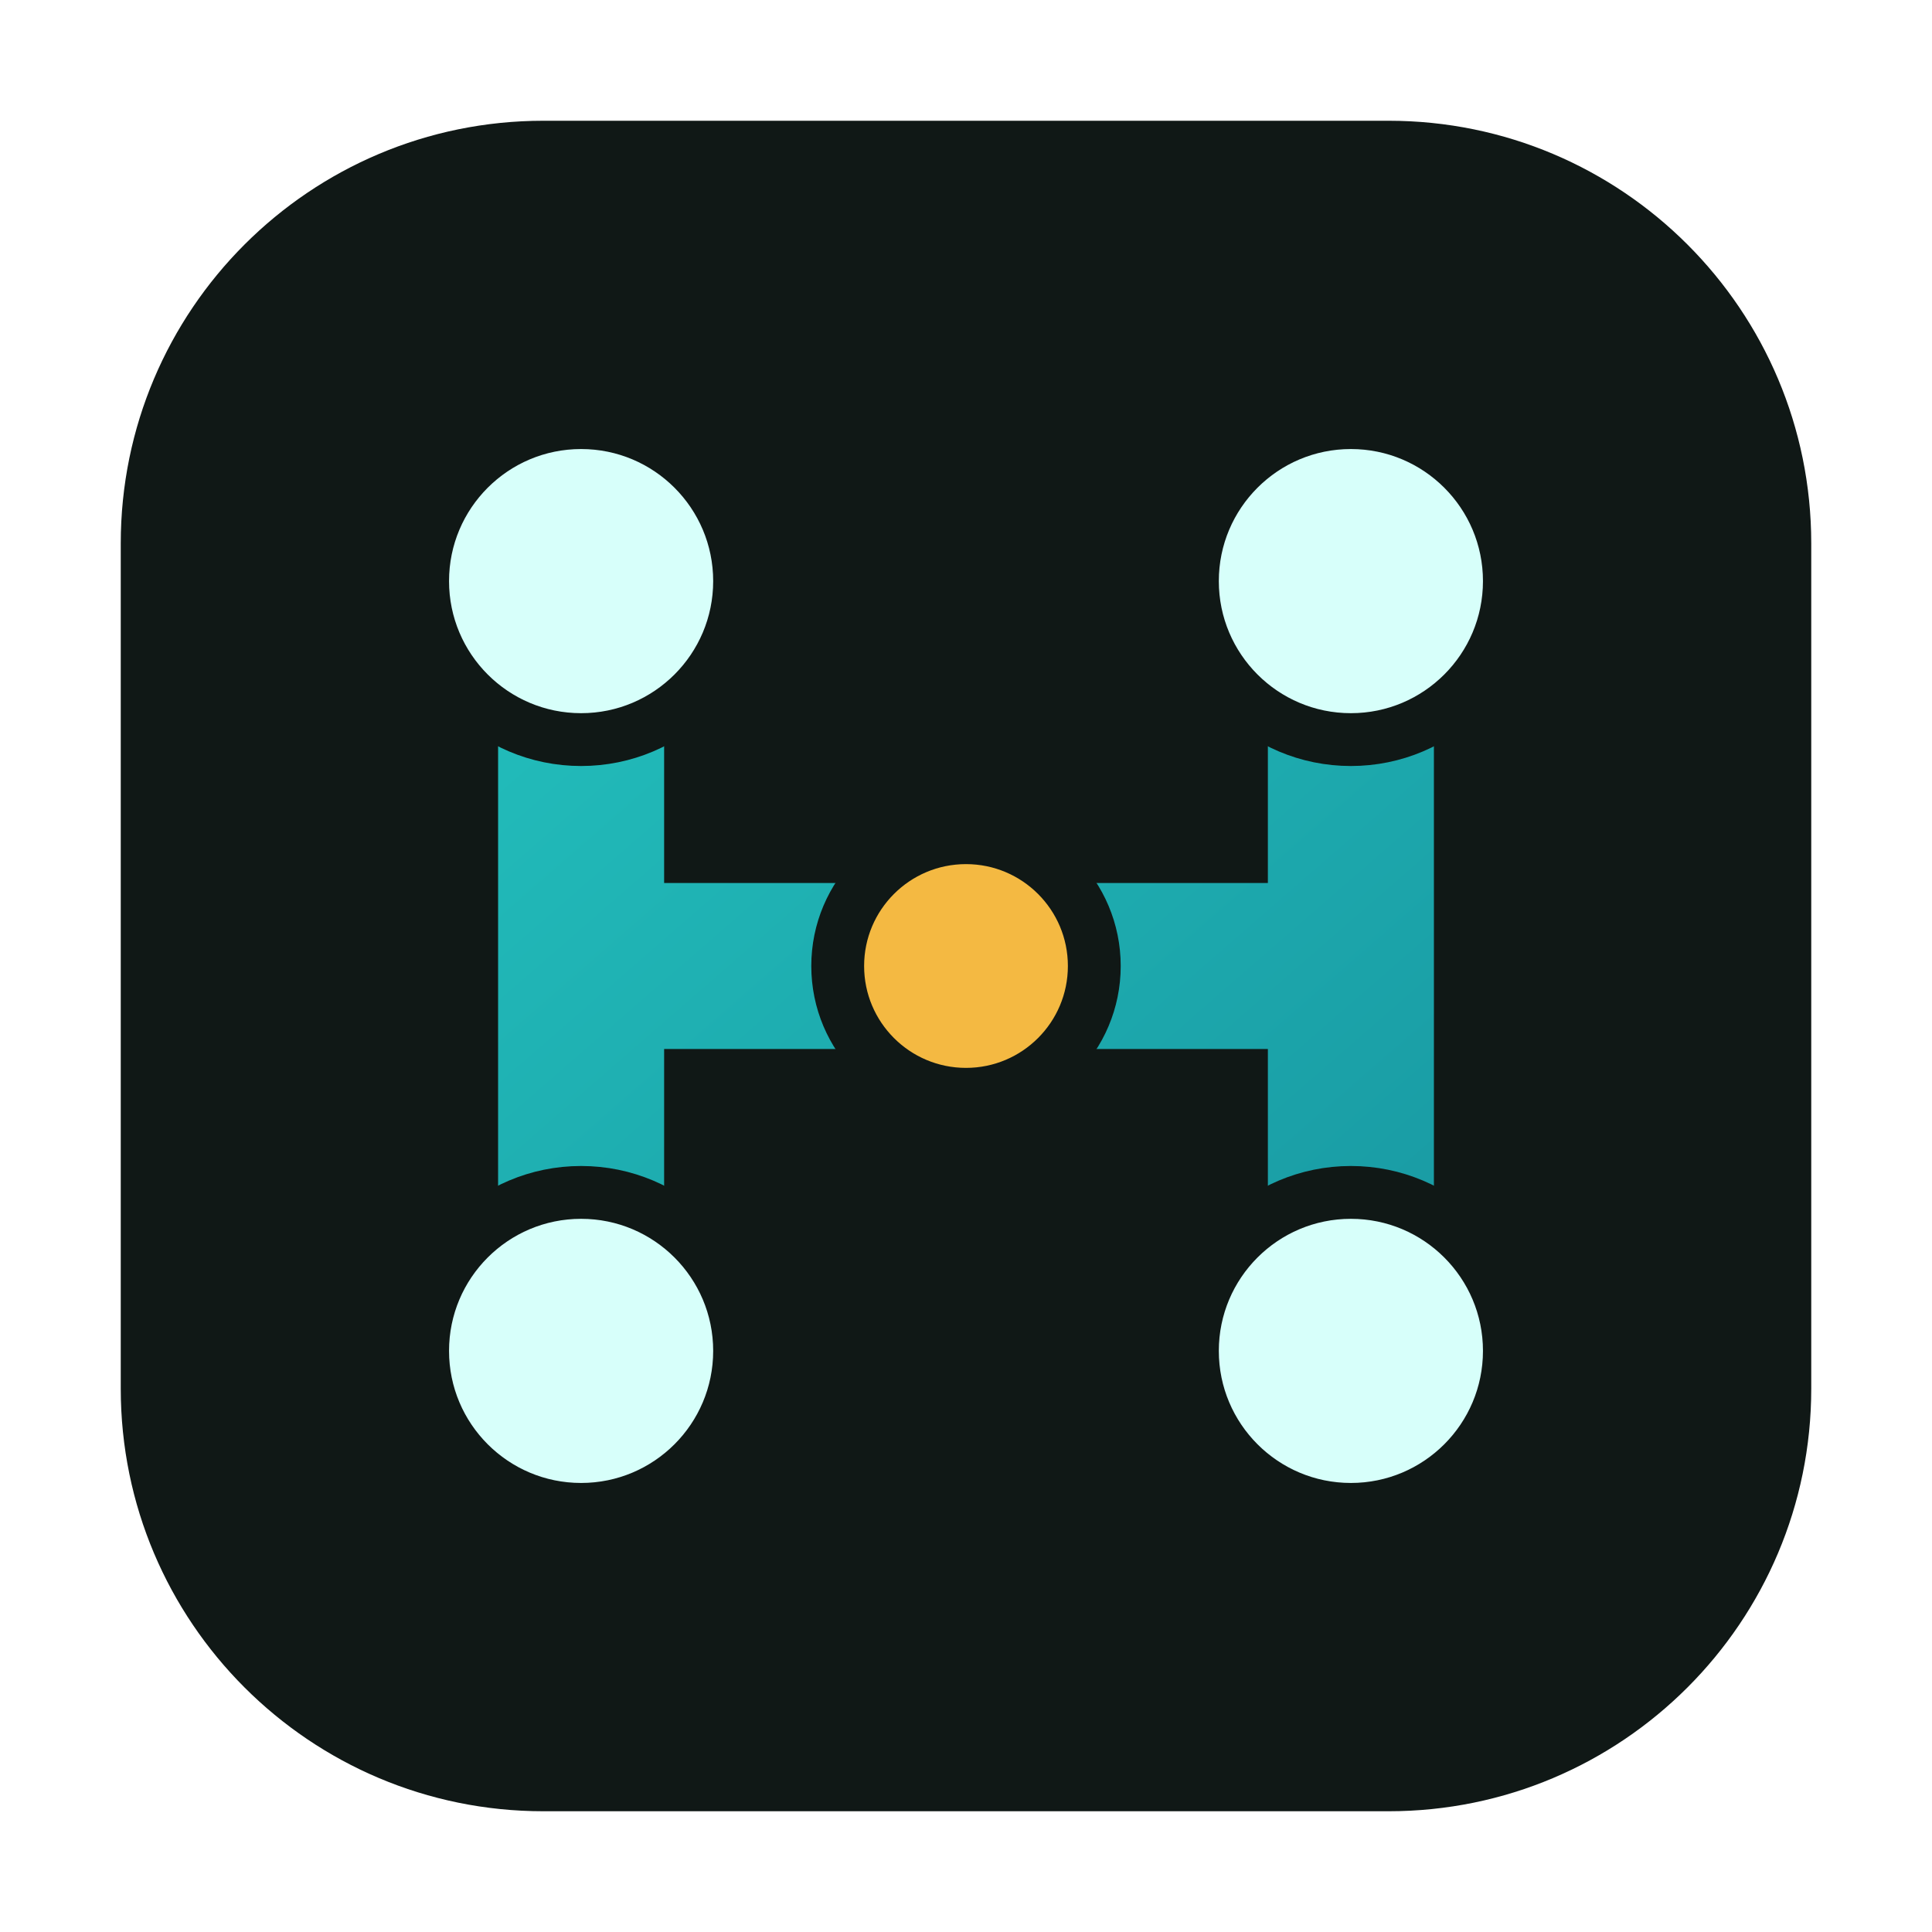
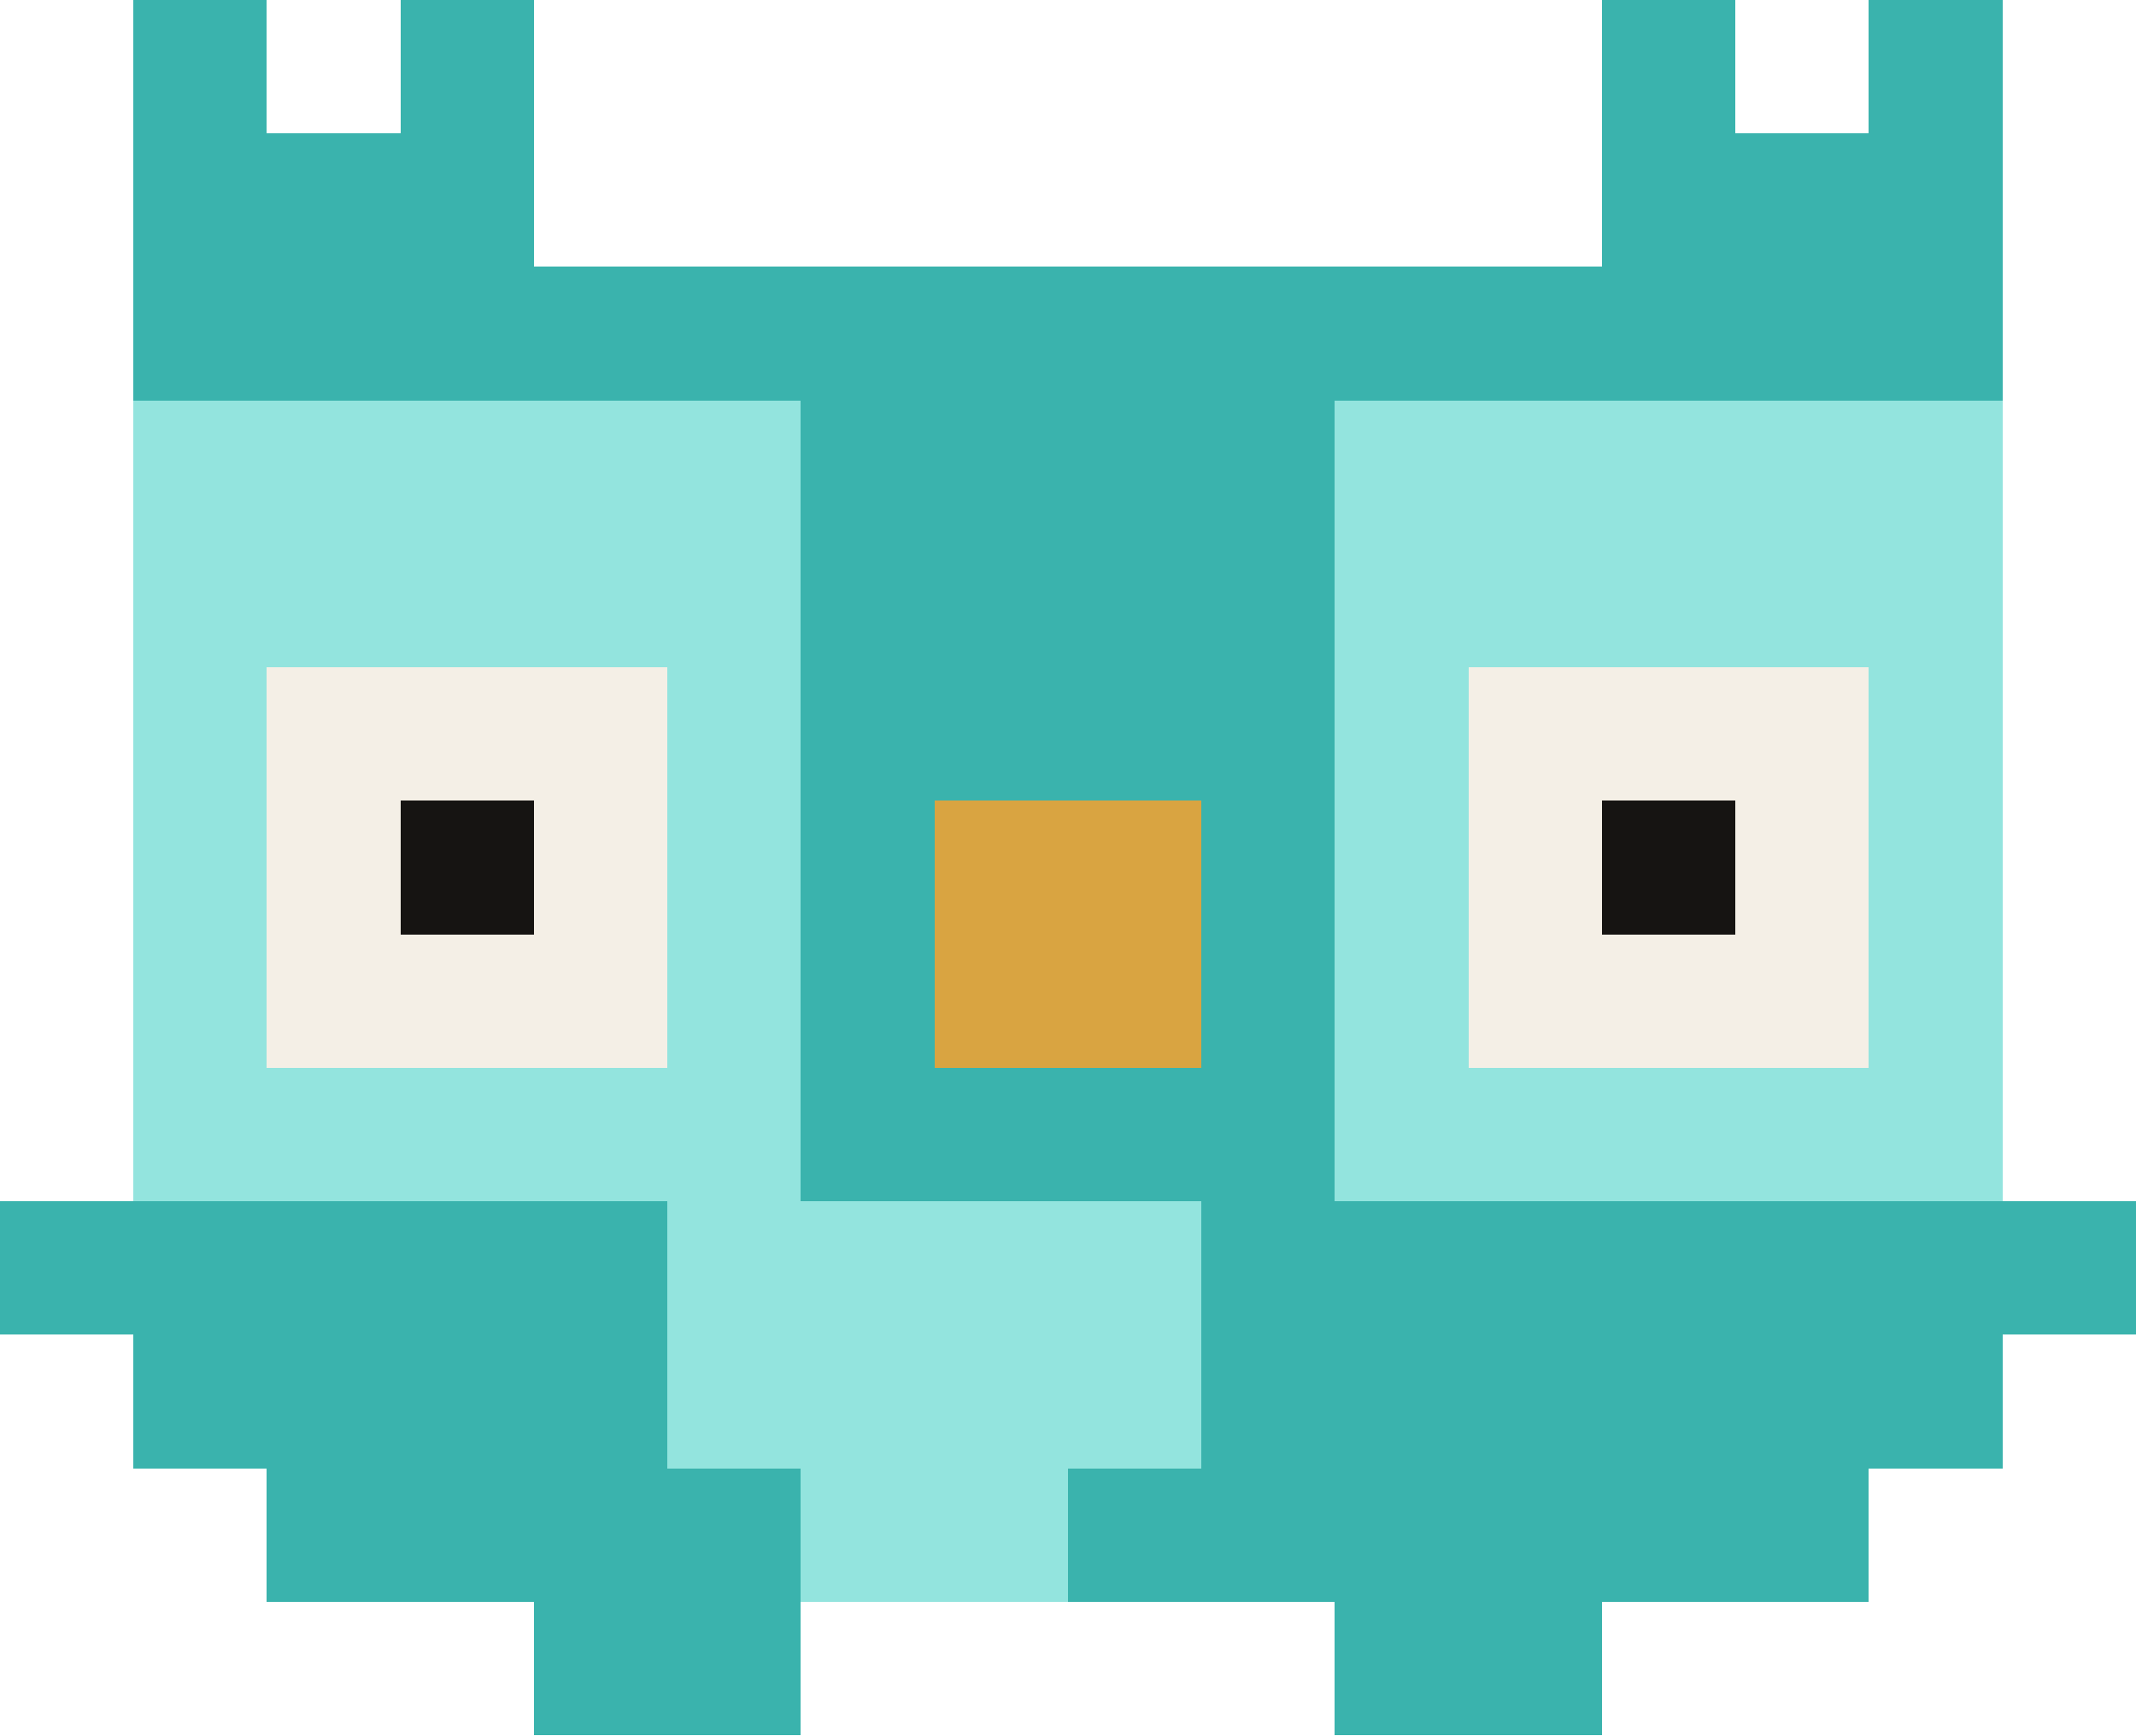
- <svg xmlns="http://www.w3.org/2000/svg" viewBox="0 0 512 512">
-   <defs>
-     <linearGradient id="tile" x1="96" y1="72" x2="416" y2="440" gradientUnits="userSpaceOnUse">
-       <stop stop-color="#25C9C3" />
-       <stop offset="1" stop-color="#168E9B" />
-     </linearGradient>
-   </defs>
-   <rect x="32" y="32" width="448" height="448" rx="112" fill="#101816" />
-   <path d="M154 154v204M358 154v204M154 256h204" fill="none" stroke="url(#tile)" stroke-width="44" stroke-linecap="round" />
-   <circle cx="154" cy="154" r="42" fill="#D7FFFA" stroke="#101816" stroke-width="14" />
-   <circle cx="358" cy="154" r="42" fill="#D7FFFA" stroke="#101816" stroke-width="14" />
-   <circle cx="154" cy="358" r="42" fill="#D7FFFA" stroke="#101816" stroke-width="14" />
-   <circle cx="358" cy="358" r="42" fill="#D7FFFA" stroke="#101816" stroke-width="14" />
-   <circle cx="256" cy="256" r="34" fill="#F4B942" stroke="#101816" stroke-width="14" />
+ <svg xmlns="http://www.w3.org/2000/svg" width="128" height="104" viewBox="0 0 16 13" shape-rendering="crispEdges">
+   <path fill="#3AB3AD" d="M1 0h1v1h-1zM3 0h1v1h-1zM12 0h1v1h-1zM14 0h1v1h-1zM1 1h1v1h-1zM2 1h1v1h-1zM3 1h1v1h-1zM12 1h1v1h-1zM13 1h1v1h-1zM14 1h1v1h-1zM1 2h1v1h-1zM2 2h1v1h-1zM3 2h1v1h-1zM4 2h1v1h-1zM5 2h1v1h-1zM6 2h1v1h-1zM7 2h1v1h-1zM8 2h1v1h-1zM9 2h1v1h-1zM10 2h1v1h-1zM11 2h1v1h-1zM12 2h1v1h-1zM13 2h1v1h-1zM14 2h1v1h-1zM6 3h1v1h-1zM7 3h1v1h-1zM8 3h1v1h-1zM9 3h1v1h-1zM6 4h1v1h-1zM7 4h1v1h-1zM8 4h1v1h-1zM9 4h1v1h-1zM6 5h1v1h-1zM7 5h1v1h-1zM8 5h1v1h-1zM9 5h1v1h-1zM6 6h1v1h-1zM9 6h1v1h-1zM6 7h1v1h-1zM9 7h1v1h-1zM6 8h1v1h-1zM7 8h1v1h-1zM8 8h1v1h-1zM9 8h1v1h-1zM0 9h1v1h-1zM1 9h1v1h-1zM2 9h1v1h-1zM3 9h1v1h-1zM4 9h1v1h-1zM9 9h1v1h-1zM10 9h1v1h-1zM11 9h1v1h-1zM12 9h1v1h-1zM13 9h1v1h-1zM14 9h1v1h-1zM15 9h1v1h-1zM1 10h1v1h-1zM2 10h1v1h-1zM3 10h1v1h-1zM4 10h1v1h-1zM9 10h1v1h-1zM10 10h1v1h-1zM11 10h1v1h-1zM12 10h1v1h-1zM13 10h1v1h-1zM14 10h1v1h-1zM2 11h1v1h-1zM3 11h1v1h-1zM4 11h1v1h-1zM5 11h1v1h-1zM8 11h1v1h-1zM9 11h1v1h-1zM10 11h1v1h-1zM11 11h1v1h-1zM12 11h1v1h-1zM13 11h1v1h-1zM4 12h1v1h-1zM5 12h1v1h-1zM10 12h1v1h-1zM11 12h1v1h-1z" />
+   <path fill="#93E4DE" d="M1 3h1v1h-1zM2 3h1v1h-1zM3 3h1v1h-1zM4 3h1v1h-1zM5 3h1v1h-1zM10 3h1v1h-1zM11 3h1v1h-1zM12 3h1v1h-1zM13 3h1v1h-1zM14 3h1v1h-1zM1 4h1v1h-1zM2 4h1v1h-1zM3 4h1v1h-1zM4 4h1v1h-1zM5 4h1v1h-1zM10 4h1v1h-1zM11 4h1v1h-1zM12 4h1v1h-1zM13 4h1v1h-1zM14 4h1v1h-1zM1 5h1v1h-1zM5 5h1v1h-1zM10 5h1v1h-1zM14 5h1v1h-1zM1 6h1v1h-1zM5 6h1v1h-1zM10 6h1v1h-1zM14 6h1v1h-1zM1 7h1v1h-1zM5 7h1v1h-1zM10 7h1v1h-1zM14 7h1v1h-1zM1 8h1v1h-1zM2 8h1v1h-1zM3 8h1v1h-1zM4 8h1v1h-1zM5 8h1v1h-1zM10 8h1v1h-1zM11 8h1v1h-1zM12 8h1v1h-1zM13 8h1v1h-1zM14 8h1v1h-1zM5 9h1v1h-1zM6 9h1v1h-1zM7 9h1v1h-1zM8 9h1v1h-1zM5 10h1v1h-1zM6 10h1v1h-1zM7 10h1v1h-1zM8 10h1v1h-1zM6 11h1v1h-1zM7 11h1v1h-1z" />
+   <path fill="#F4EFE6" d="M2 5h1v1h-1zM3 5h1v1h-1zM4 5h1v1h-1zM11 5h1v1h-1zM12 5h1v1h-1zM13 5h1v1h-1zM2 6h1v1h-1zM4 6h1v1h-1zM11 6h1v1h-1zM13 6h1v1h-1zM2 7h1v1h-1zM3 7h1v1h-1zM4 7h1v1h-1zM11 7h1v1h-1zM12 7h1v1h-1zM13 7h1v1h-1z" />
+   <path fill="#161412" d="M3 6h1v1h-1zM12 6h1v1h-1z" />
+   <path fill="#D9A441" d="M7 6h1v1h-1zM8 6h1v1h-1zM7 7h1v1h-1zM8 7h1v1h-1z" />
</svg>
